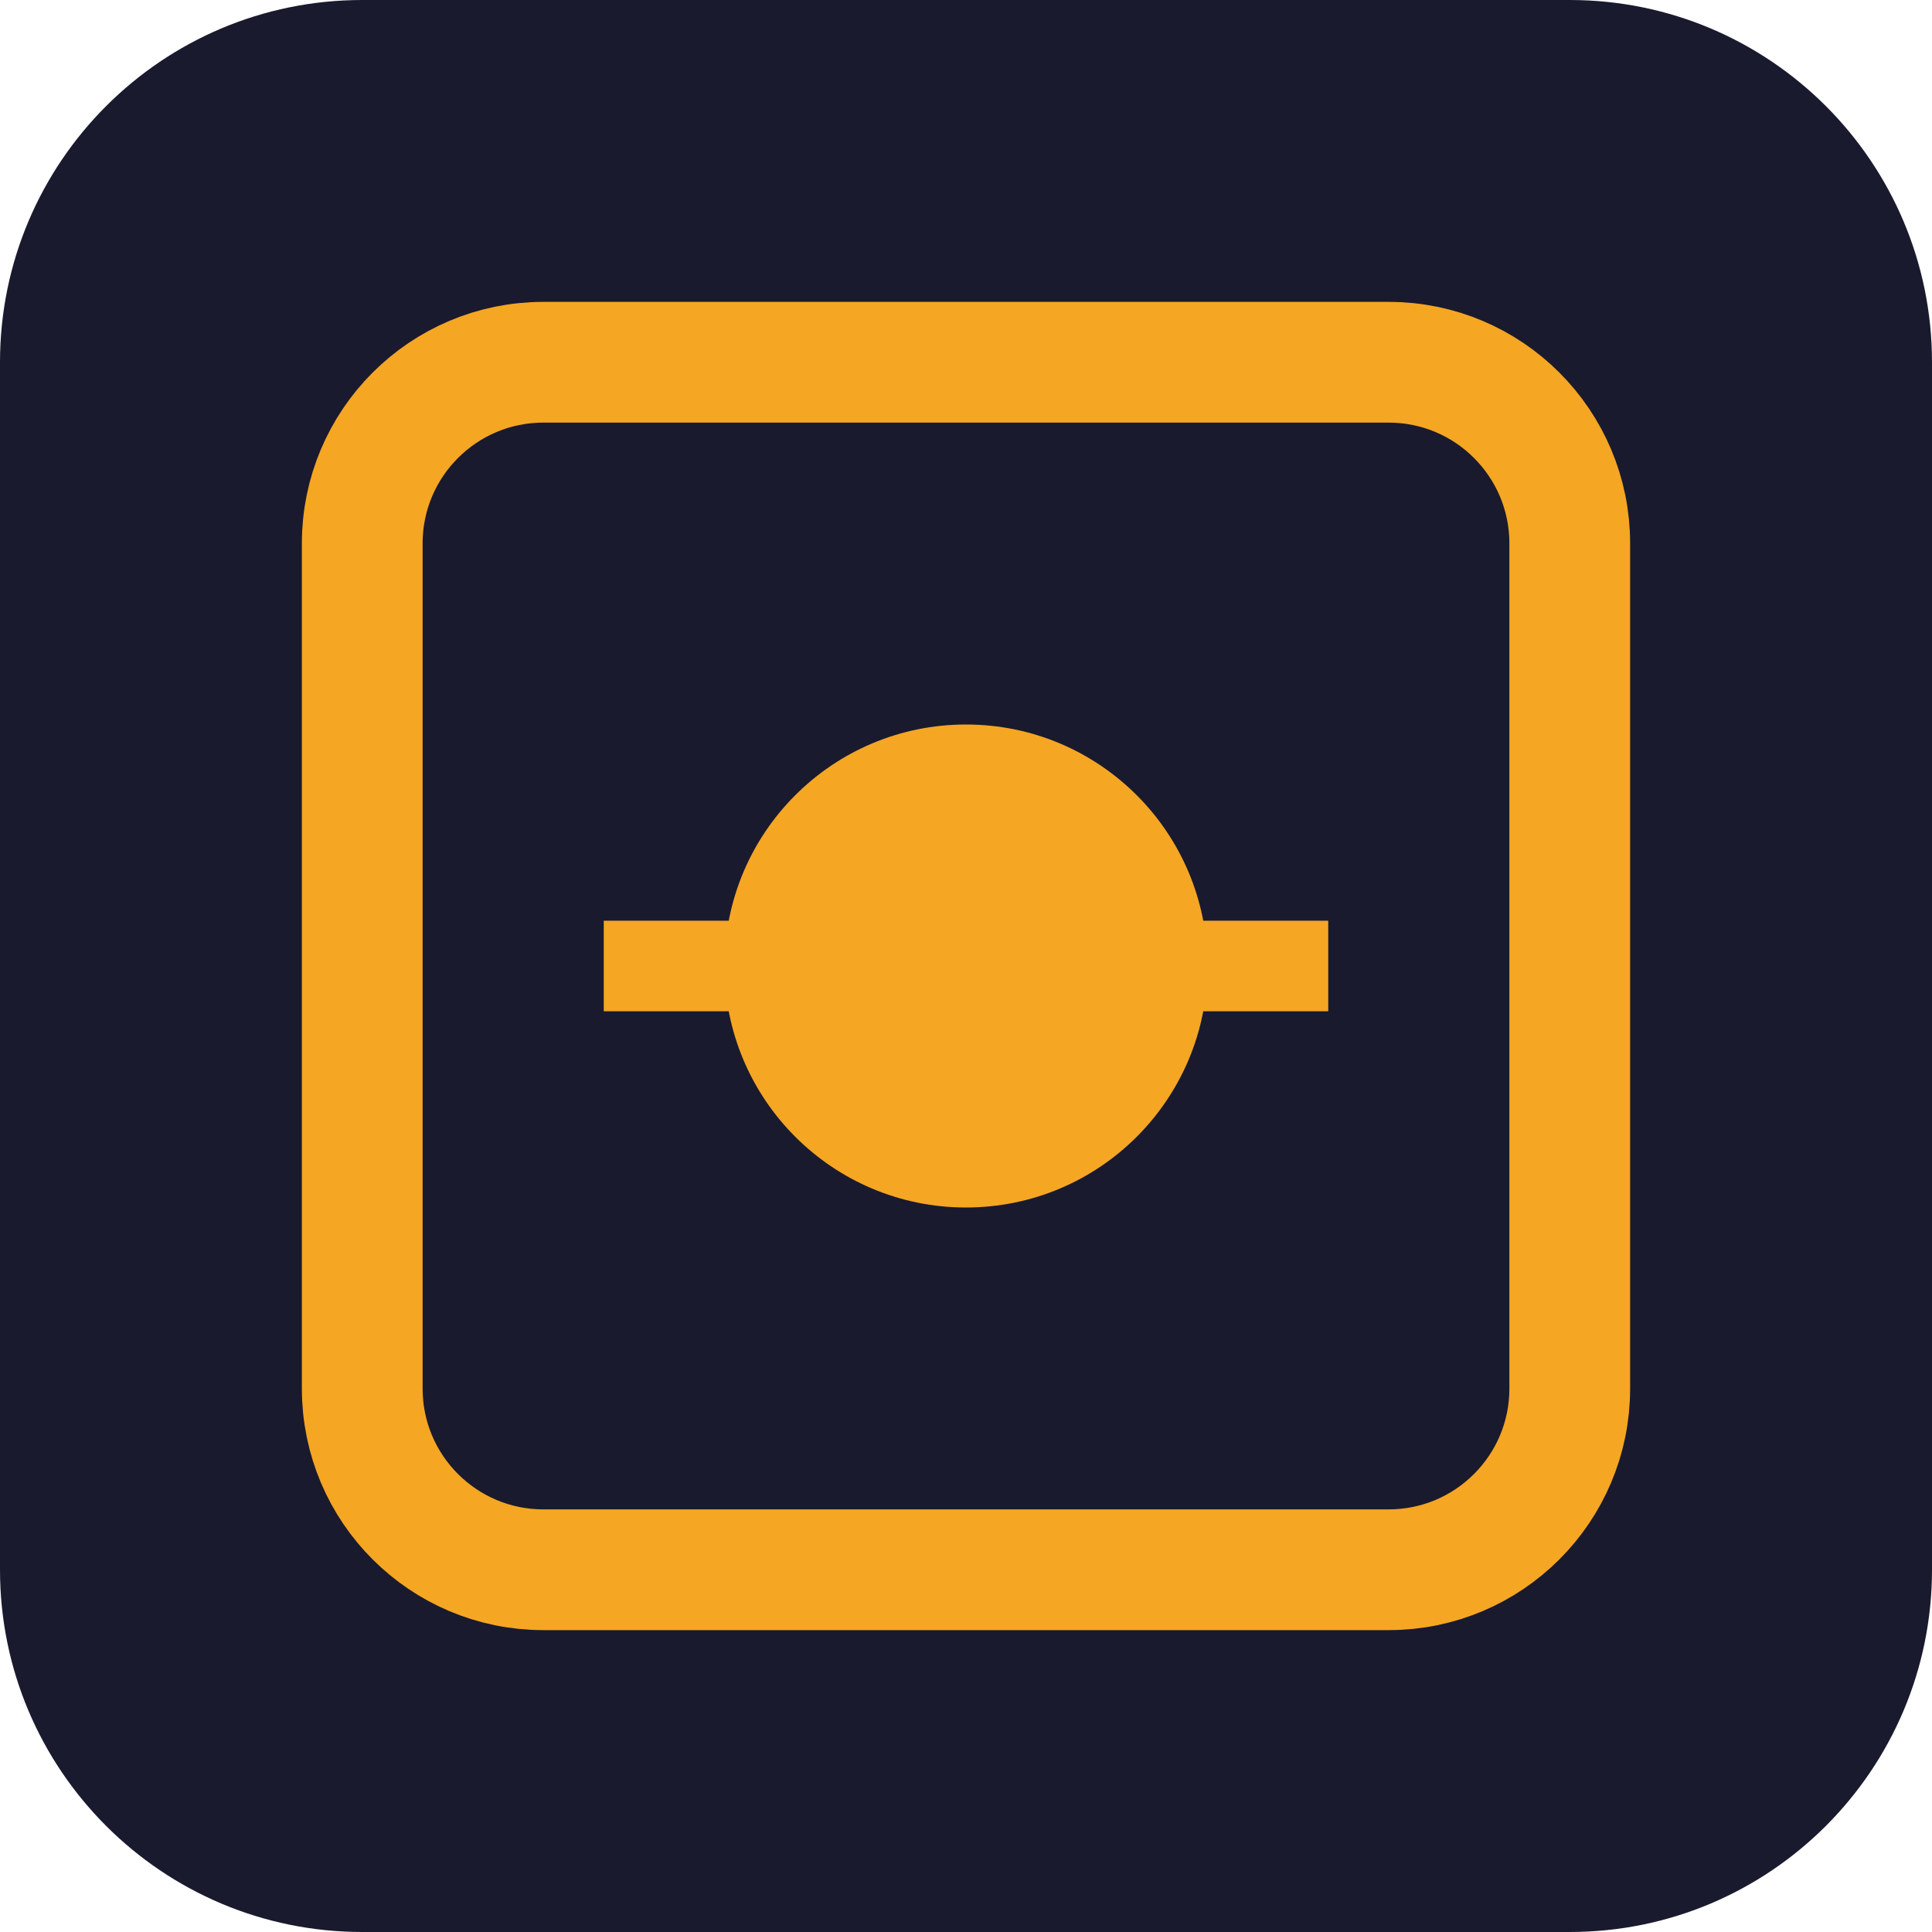
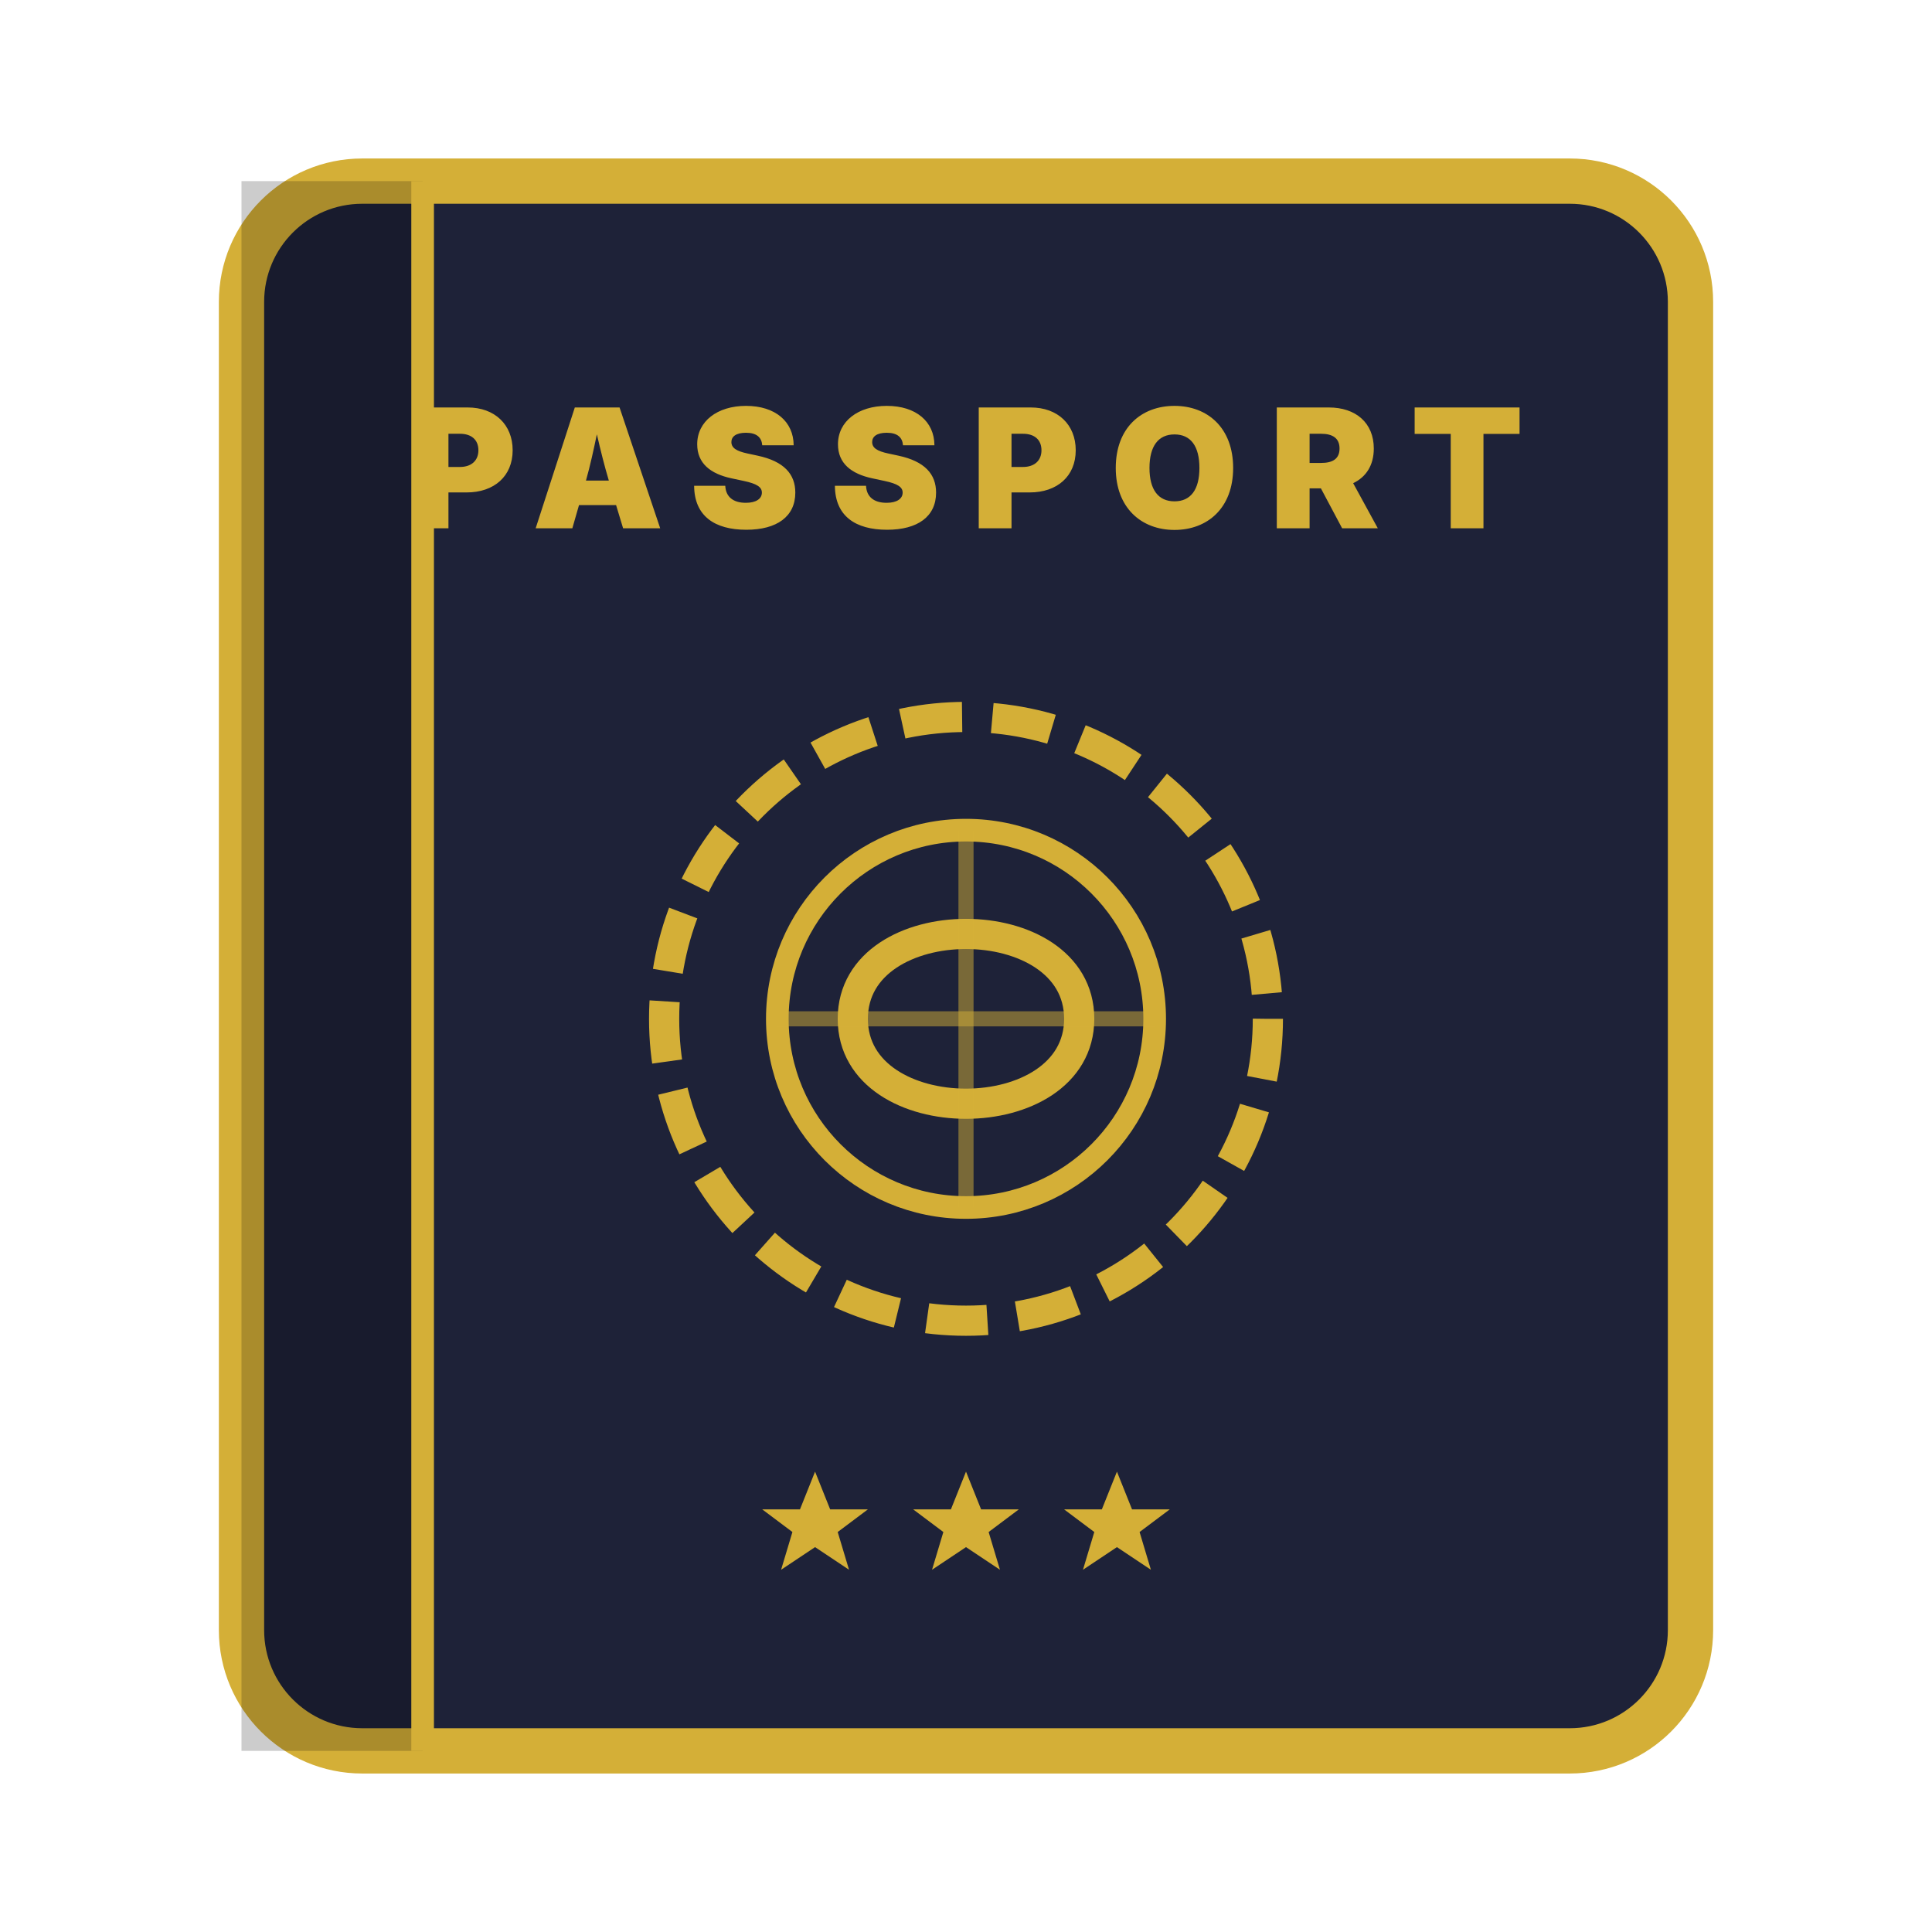
- <svg xmlns="http://www.w3.org/2000/svg" viewBox="0 0 32 32">
-   <rect width="32" height="32" rx="6" fill="#1a1a2e" />
-   <rect x="6" y="6" width="20" height="20" rx="3" fill="none" stroke="#f5a623" stroke-width="2" />
-   <circle cx="16" cy="16" r="4" fill="#f5a623" />
-   <line x1="10" y1="16" x2="22" y2="16" stroke="#f5a623" stroke-width="1.5" />
+ <svg xmlns="http://www.w3.org/2000/svg" viewBox="0 0 512 512" fill="none">
+   <rect x="64" y="48" width="384" height="416" rx="32" fill="#1e2238" stroke="#d4af37" stroke-width="12" />
+   <rect x="64" y="48" width="48" height="416" fill="rgba(0,0,0,0.2)" />
+   <line x1="112" y1="48" x2="112" y2="464" stroke="#d4af37" stroke-width="6" />
+   <text x="256" y="140" fill="#d4af37" font-family="'Inter', sans-serif" font-size="44" font-weight="900" letter-spacing="8" text-anchor="middle">PASSPORT</text>
+   <circle cx="256" cy="270" r="80" stroke="#d4af37" stroke-width="8" stroke-dasharray="16 8" />
+   <circle cx="256" cy="270" r="50" stroke="#d4af37" stroke-width="6" />
+   <path d="M226 270 C226 240, 286 240, 286 270 C286 300, 226 300, 226 270" stroke="#d4af37" stroke-width="8" stroke-linecap="round" fill="none" />
+   <path d="M256 220 L256 320" stroke="#d4af37" stroke-width="4" opacity="0.5" />
+   <path d="M206 270 L306 270" stroke="#d4af37" stroke-width="4" opacity="0.5" />
+   <path d="M216 390 L220 400 L230 400 L222 406 L225 416 L216 410 L207 416 L210 406 L202 400 L212 400 Z" fill="#d4af37" />
+   <path d="M256 390 L260 400 L270 400 L262 406 L265 416 L256 410 L247 416 L250 406 L242 400 L252 400 Z" fill="#d4af37" />
+   <path d="M296 390 L300 400 L310 400 L302 406 L305 416 L296 410 L287 416 L290 406 L282 400 L292 400 Z" fill="#d4af37" />
</svg>
